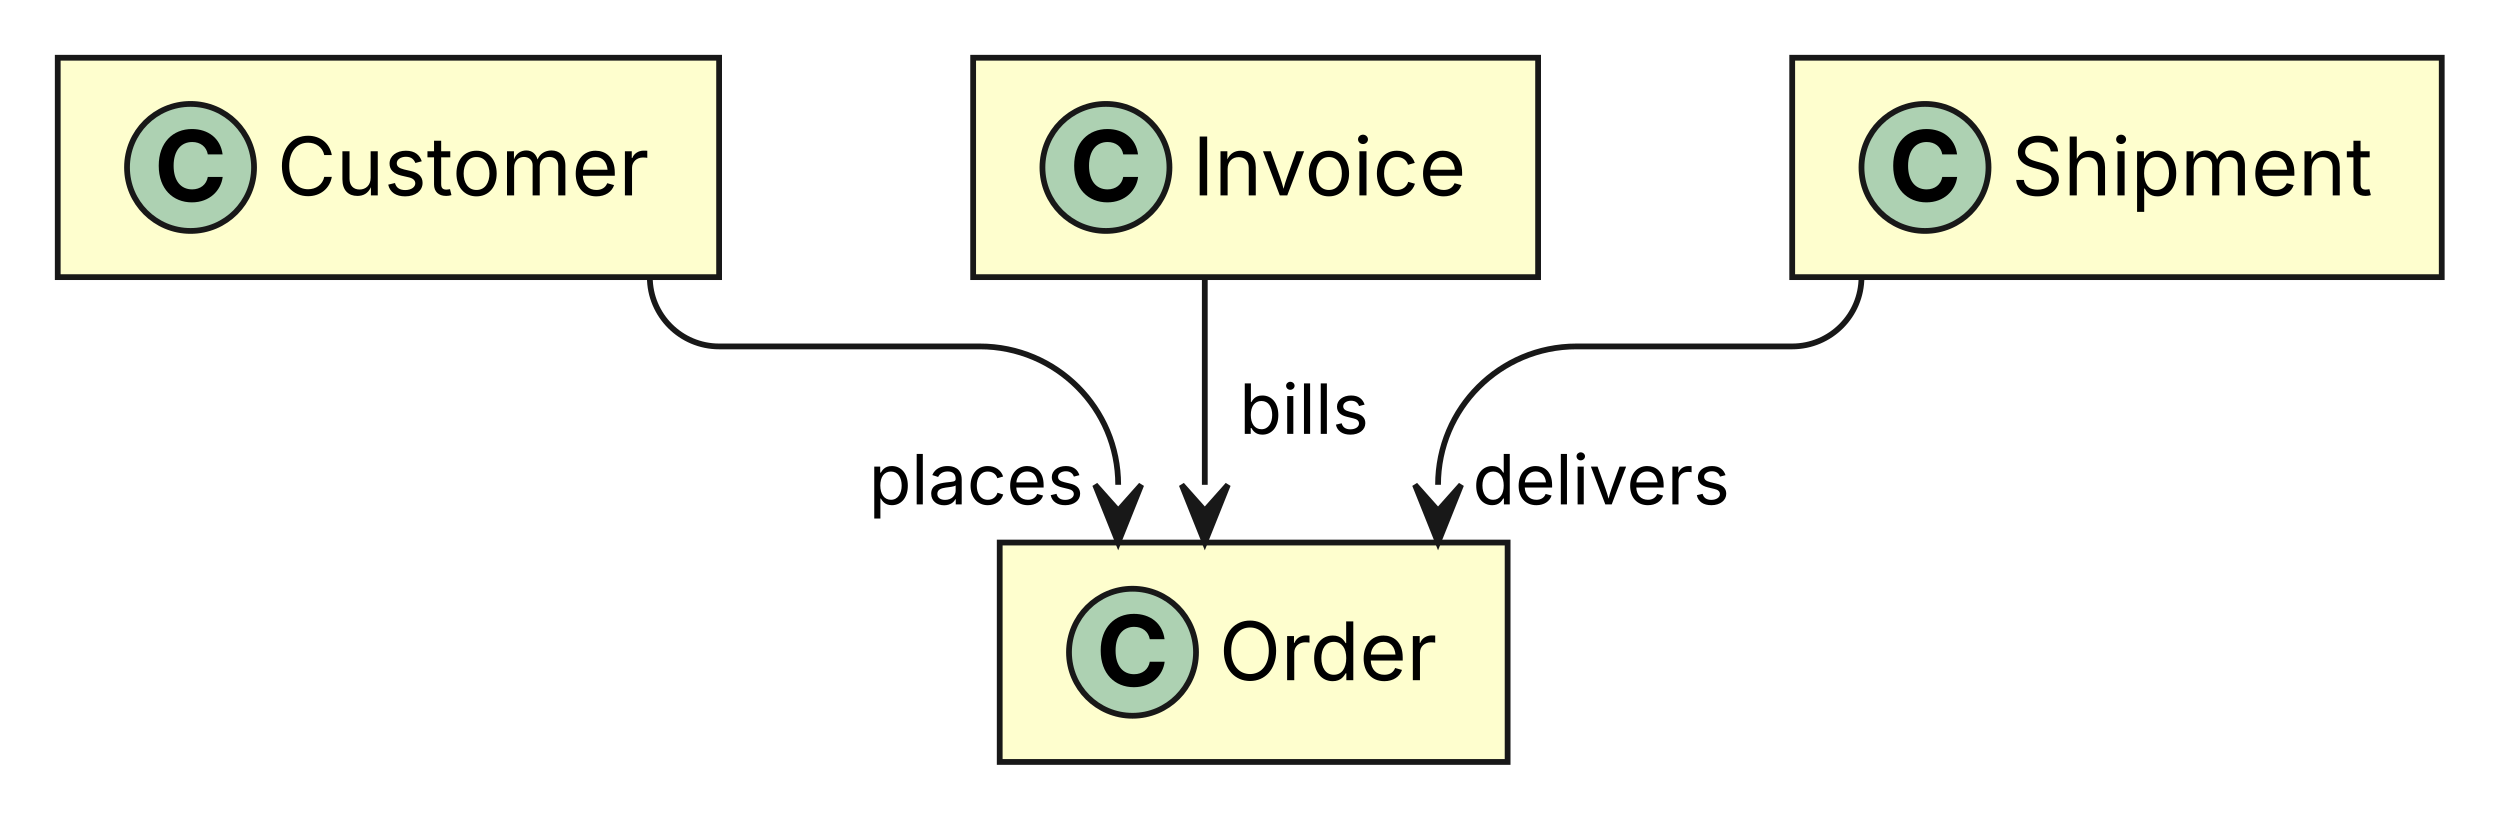
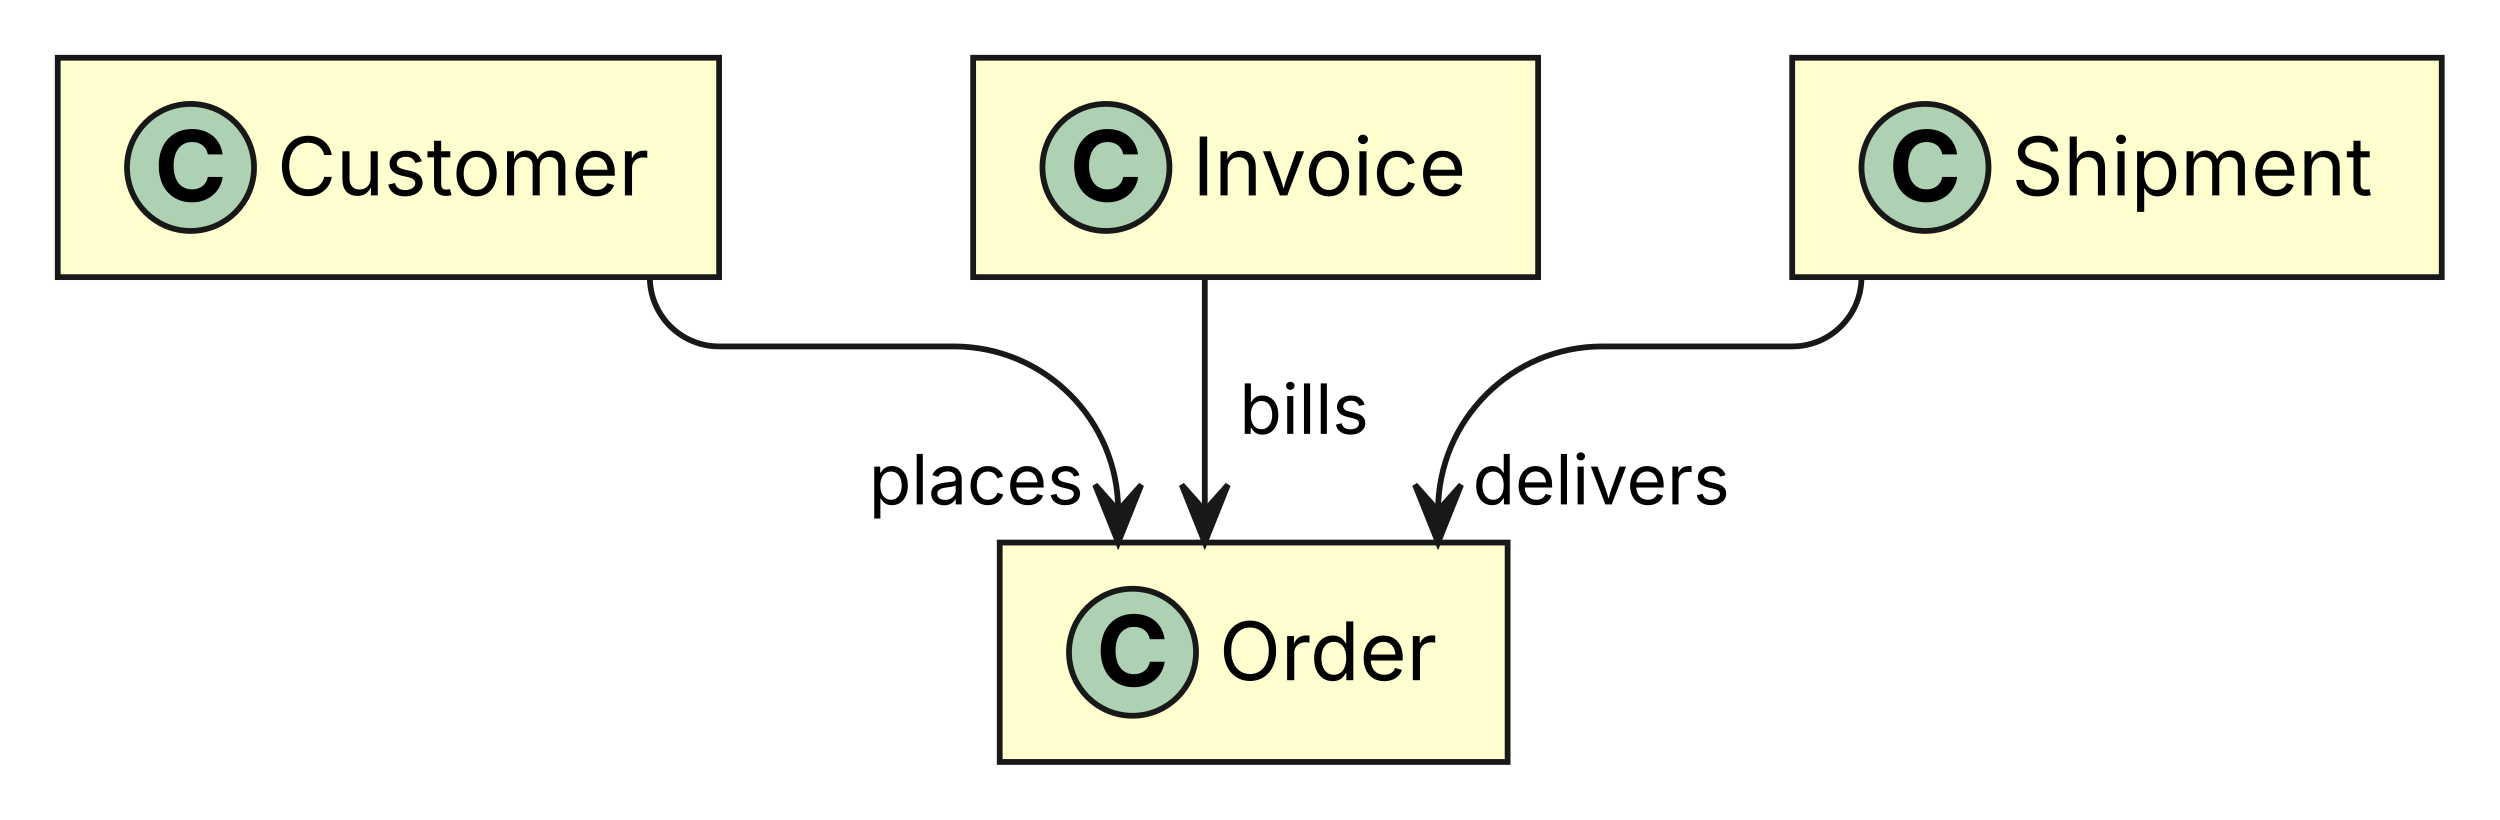
<svg xmlns="http://www.w3.org/2000/svg" width="433" height="142" viewBox="0 0 433 142" data-omaspec="parts">
  <g transform="translate(10,10)">
    <g>
      <g class="class-Order" id="class-Order">
        <rect x="163.15" y="83.97" width="87.97" height="38" fill="#FEFECE" stroke="#181818" stroke-width="1" />
      </g>
      <g class="class-Customer" id="class-Customer">
        <rect x="0" y="0" width="114.55" height="38" fill="#FEFECE" stroke="#181818" stroke-width="1" />
      </g>
      <g class="class-Invoice" id="class-Invoice">
        <rect x="158.55" y="0" width="97.85" height="38" fill="#FEFECE" stroke="#181818" stroke-width="1" />
      </g>
      <g class="class-Shipment" id="class-Shipment">
        <rect x="300.41" y="0" width="112.5" height="38" fill="#FEFECE" stroke="#181818" stroke-width="1" />
      </g>
    </g>
    <g id="lines">
      <g class="link-Customer-Order-places" id="link-Customer-Order-places">
-         <path d="M102.55,38 L102.55,38 C102.55,44.63 107.93,50 114.55,50 L159.71,50 C172.94,50 183.67,60.73 183.67,73.97 L183.67,73.97" fill="none" stroke="#181818" stroke-width="1" />
+         <path d="M102.55,38 L102.55,38 C102.55,44.63 107.93,50 114.55,50 L155.21,50 C170.93,50 183.67,62.75 183.67,78.47 L183.67,78.47" fill="none" stroke="#181818" stroke-width="1" />
      </g>
      <g class="link-Invoice-Order-bills" id="link-Invoice-Order-bills">
-         <polyline points="198.67,38 198.67,73.97" fill="none" stroke="#181818" stroke-width="1" />
+         <polyline points="198.67,38 198.67,78.47" fill="none" stroke="#181818" stroke-width="1" />
      </g>
      <g class="link-Shipment-Order-delivers" id="link-Shipment-Order-delivers">
-         <path d="M312.41,38 L312.41,38 C312.41,44.63 307.03,50 300.41,50 L263.03,50 C249.8,50 239.07,60.73 239.07,73.97 L239.07,73.97" fill="none" stroke="#181818" stroke-width="1" />
+         <path d="M312.41,38 L312.41,38 C312.41,44.63 307.03,50 300.41,50 L267.53,50 C251.81,50 239.07,62.75 239.07,78.47 L239.07,78.47" fill="none" stroke="#181818" stroke-width="1" />
      </g>
      <g class="link-Customer-Order-places">
        <polygon points="179.67,73.97 183.67,83.97 187.67,73.97 183.67,78.47" fill="#181818" stroke="#181818" stroke-width="1" />
      </g>
      <g class="link-Invoice-Order-bills">
        <polygon points="194.67,73.97 198.67,83.97 202.67,73.97 198.67,78.47" fill="#181818" stroke="#181818" stroke-width="1" />
      </g>
      <g class="link-Shipment-Order-delivers">
        <polygon points="235.07,73.97 239.07,83.97 243.07,73.97 239.07,78.47" fill="#181818" stroke="#181818" stroke-width="1" />
      </g>
    </g>
    <g>
      <g class="class-Order">
        <text font-family="Inter, Arial, Liberation Sans, Arimo, Helvetica, Nimbus Sans, sans-serif" xml:space="preserve">
          <tspan x="201.15" y="107.81" font-size="14" fill="#000000" textLength="37.97" lengthAdjust="spacing">Order</tspan>
        </text>
        <g id="spot-Order">
          <ellipse cx="186.15" cy="102.97" rx="11" ry="11" fill="#ADD1B2" stroke="#181818" stroke-width="1" />
          <text font-family="Inter, Arial, Liberation Sans, Arimo, Helvetica, Nimbus Sans, sans-serif" xml:space="preserve">
            <tspan x="179.86" y="108.85" font-size="17" fill="#000000" font-weight="bold" textLength="12.58" lengthAdjust="spacing">C</tspan>
          </text>
        </g>
      </g>
      <g class="class-Customer">
        <text font-family="Inter, Arial, Liberation Sans, Arimo, Helvetica, Nimbus Sans, sans-serif" xml:space="preserve">
          <tspan x="38" y="23.84" font-size="14" fill="#000000" textLength="64.55" lengthAdjust="spacing">Customer</tspan>
        </text>
        <g id="spot-Customer">
          <ellipse cx="23" cy="19" rx="11" ry="11" fill="#ADD1B2" stroke="#181818" stroke-width="1" />
          <text font-family="Inter, Arial, Liberation Sans, Arimo, Helvetica, Nimbus Sans, sans-serif" xml:space="preserve">
            <tspan x="16.71" y="24.88" font-size="17" fill="#000000" font-weight="bold" textLength="12.58" lengthAdjust="spacing">C</tspan>
          </text>
        </g>
      </g>
      <g class="class-Invoice">
        <text font-family="Inter, Arial, Liberation Sans, Arimo, Helvetica, Nimbus Sans, sans-serif" xml:space="preserve">
          <tspan x="196.55" y="23.84" font-size="14" fill="#000000" textLength="47.85" lengthAdjust="spacing">Invoice</tspan>
        </text>
        <g id="spot-Invoice">
          <ellipse cx="181.55" cy="19" rx="11" ry="11" fill="#ADD1B2" stroke="#181818" stroke-width="1" />
          <text font-family="Inter, Arial, Liberation Sans, Arimo, Helvetica, Nimbus Sans, sans-serif" xml:space="preserve">
            <tspan x="175.26" y="24.88" font-size="17" fill="#000000" font-weight="bold" textLength="12.58" lengthAdjust="spacing">C</tspan>
          </text>
        </g>
      </g>
      <g class="class-Shipment">
        <text font-family="Inter, Arial, Liberation Sans, Arimo, Helvetica, Nimbus Sans, sans-serif" xml:space="preserve">
          <tspan x="338.41" y="23.84" font-size="14" fill="#000000" textLength="62.5" lengthAdjust="spacing">Shipment</tspan>
        </text>
        <g id="spot-Shipment">
          <ellipse cx="323.41" cy="19" rx="11" ry="11" fill="#ADD1B2" stroke="#181818" stroke-width="1" />
          <text font-family="Inter, Arial, Liberation Sans, Arimo, Helvetica, Nimbus Sans, sans-serif" xml:space="preserve">
            <tspan x="317.12" y="24.88" font-size="17" fill="#000000" font-weight="bold" textLength="12.58" lengthAdjust="spacing">C</tspan>
          </text>
        </g>
      </g>
      <g class="link-Customer-Order-places">
        <text font-family="Inter, Arial, Liberation Sans, Arimo, Helvetica, Nimbus Sans, sans-serif" xml:space="preserve">
          <tspan x="140.5" y="77.36" font-size="12" fill="#000000" textLength="37.18" lengthAdjust="spacing">places</tspan>
        </text>
      </g>
      <g class="link-Invoice-Order-bills">
        <text font-family="Inter, Arial, Liberation Sans, Arimo, Helvetica, Nimbus Sans, sans-serif" xml:space="preserve">
          <tspan x="204.67" y="65.14" font-size="12" fill="#000000" textLength="22.39" lengthAdjust="spacing">bills</tspan>
        </text>
      </g>
      <g class="link-Shipment-Order-delivers">
        <text font-family="Inter, Arial, Liberation Sans, Arimo, Helvetica, Nimbus Sans, sans-serif" xml:space="preserve">
          <tspan x="245.07" y="77.36" font-size="12" fill="#000000" textLength="44.74" lengthAdjust="spacing">delivers</tspan>
        </text>
      </g>
    </g>
  </g>
</svg>
